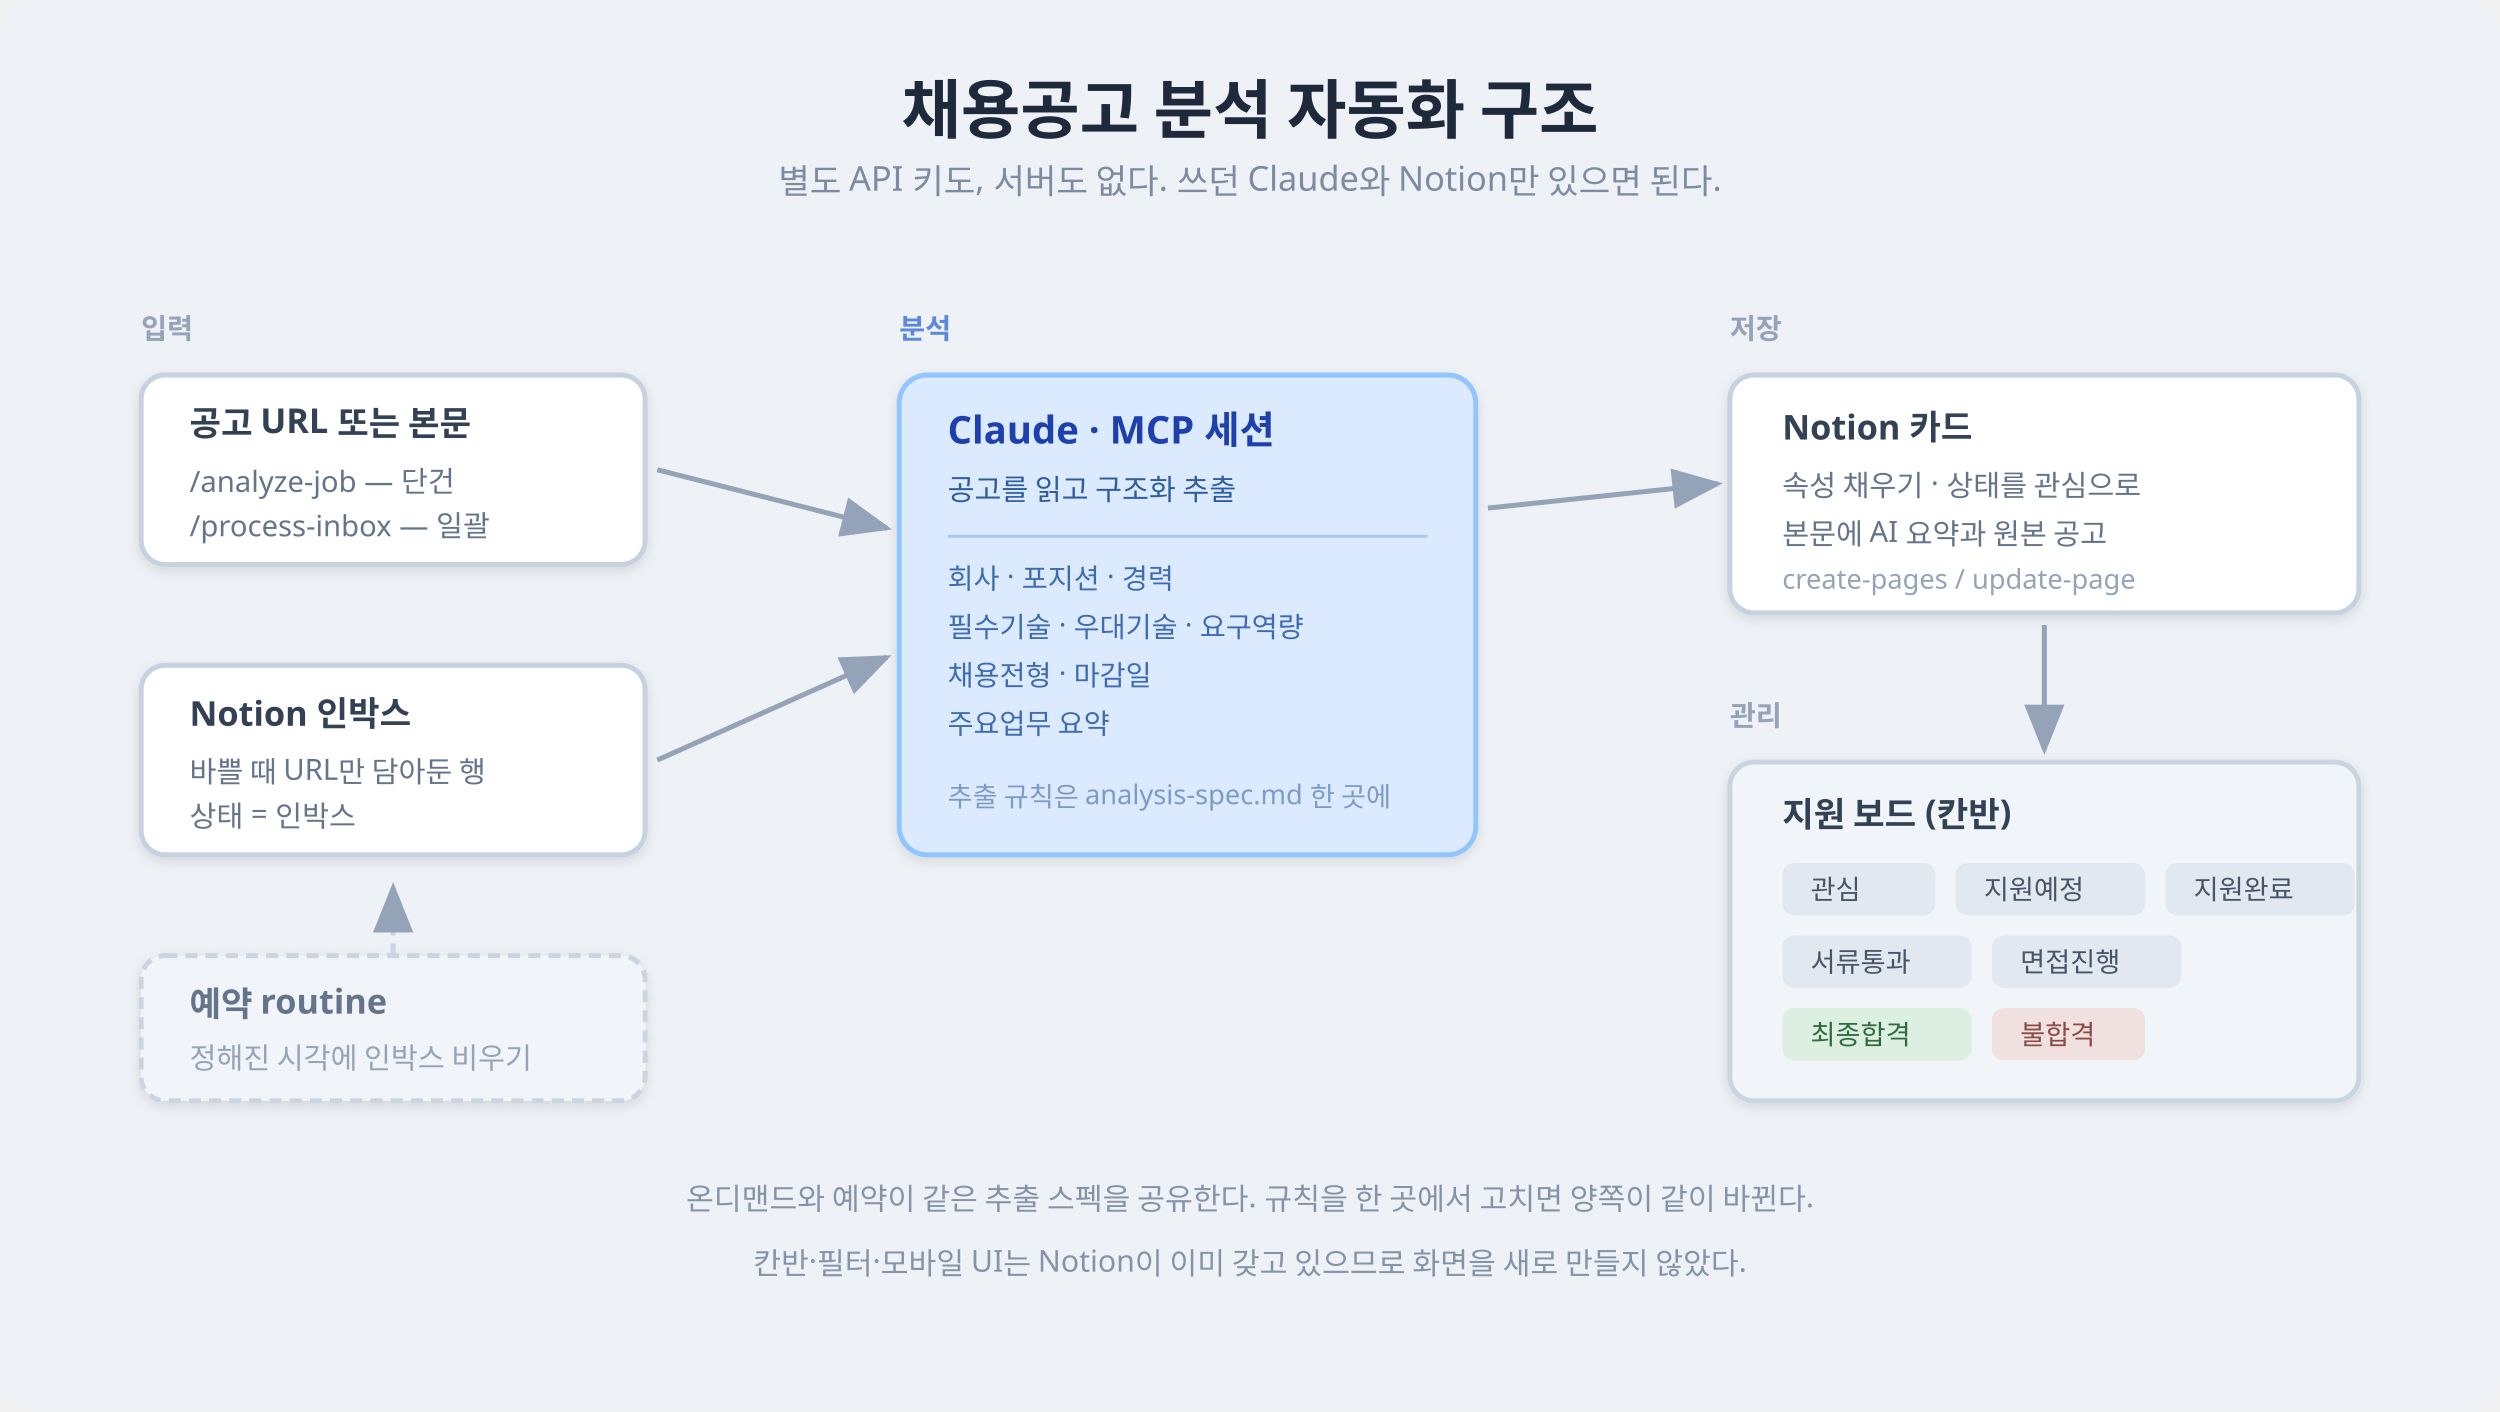
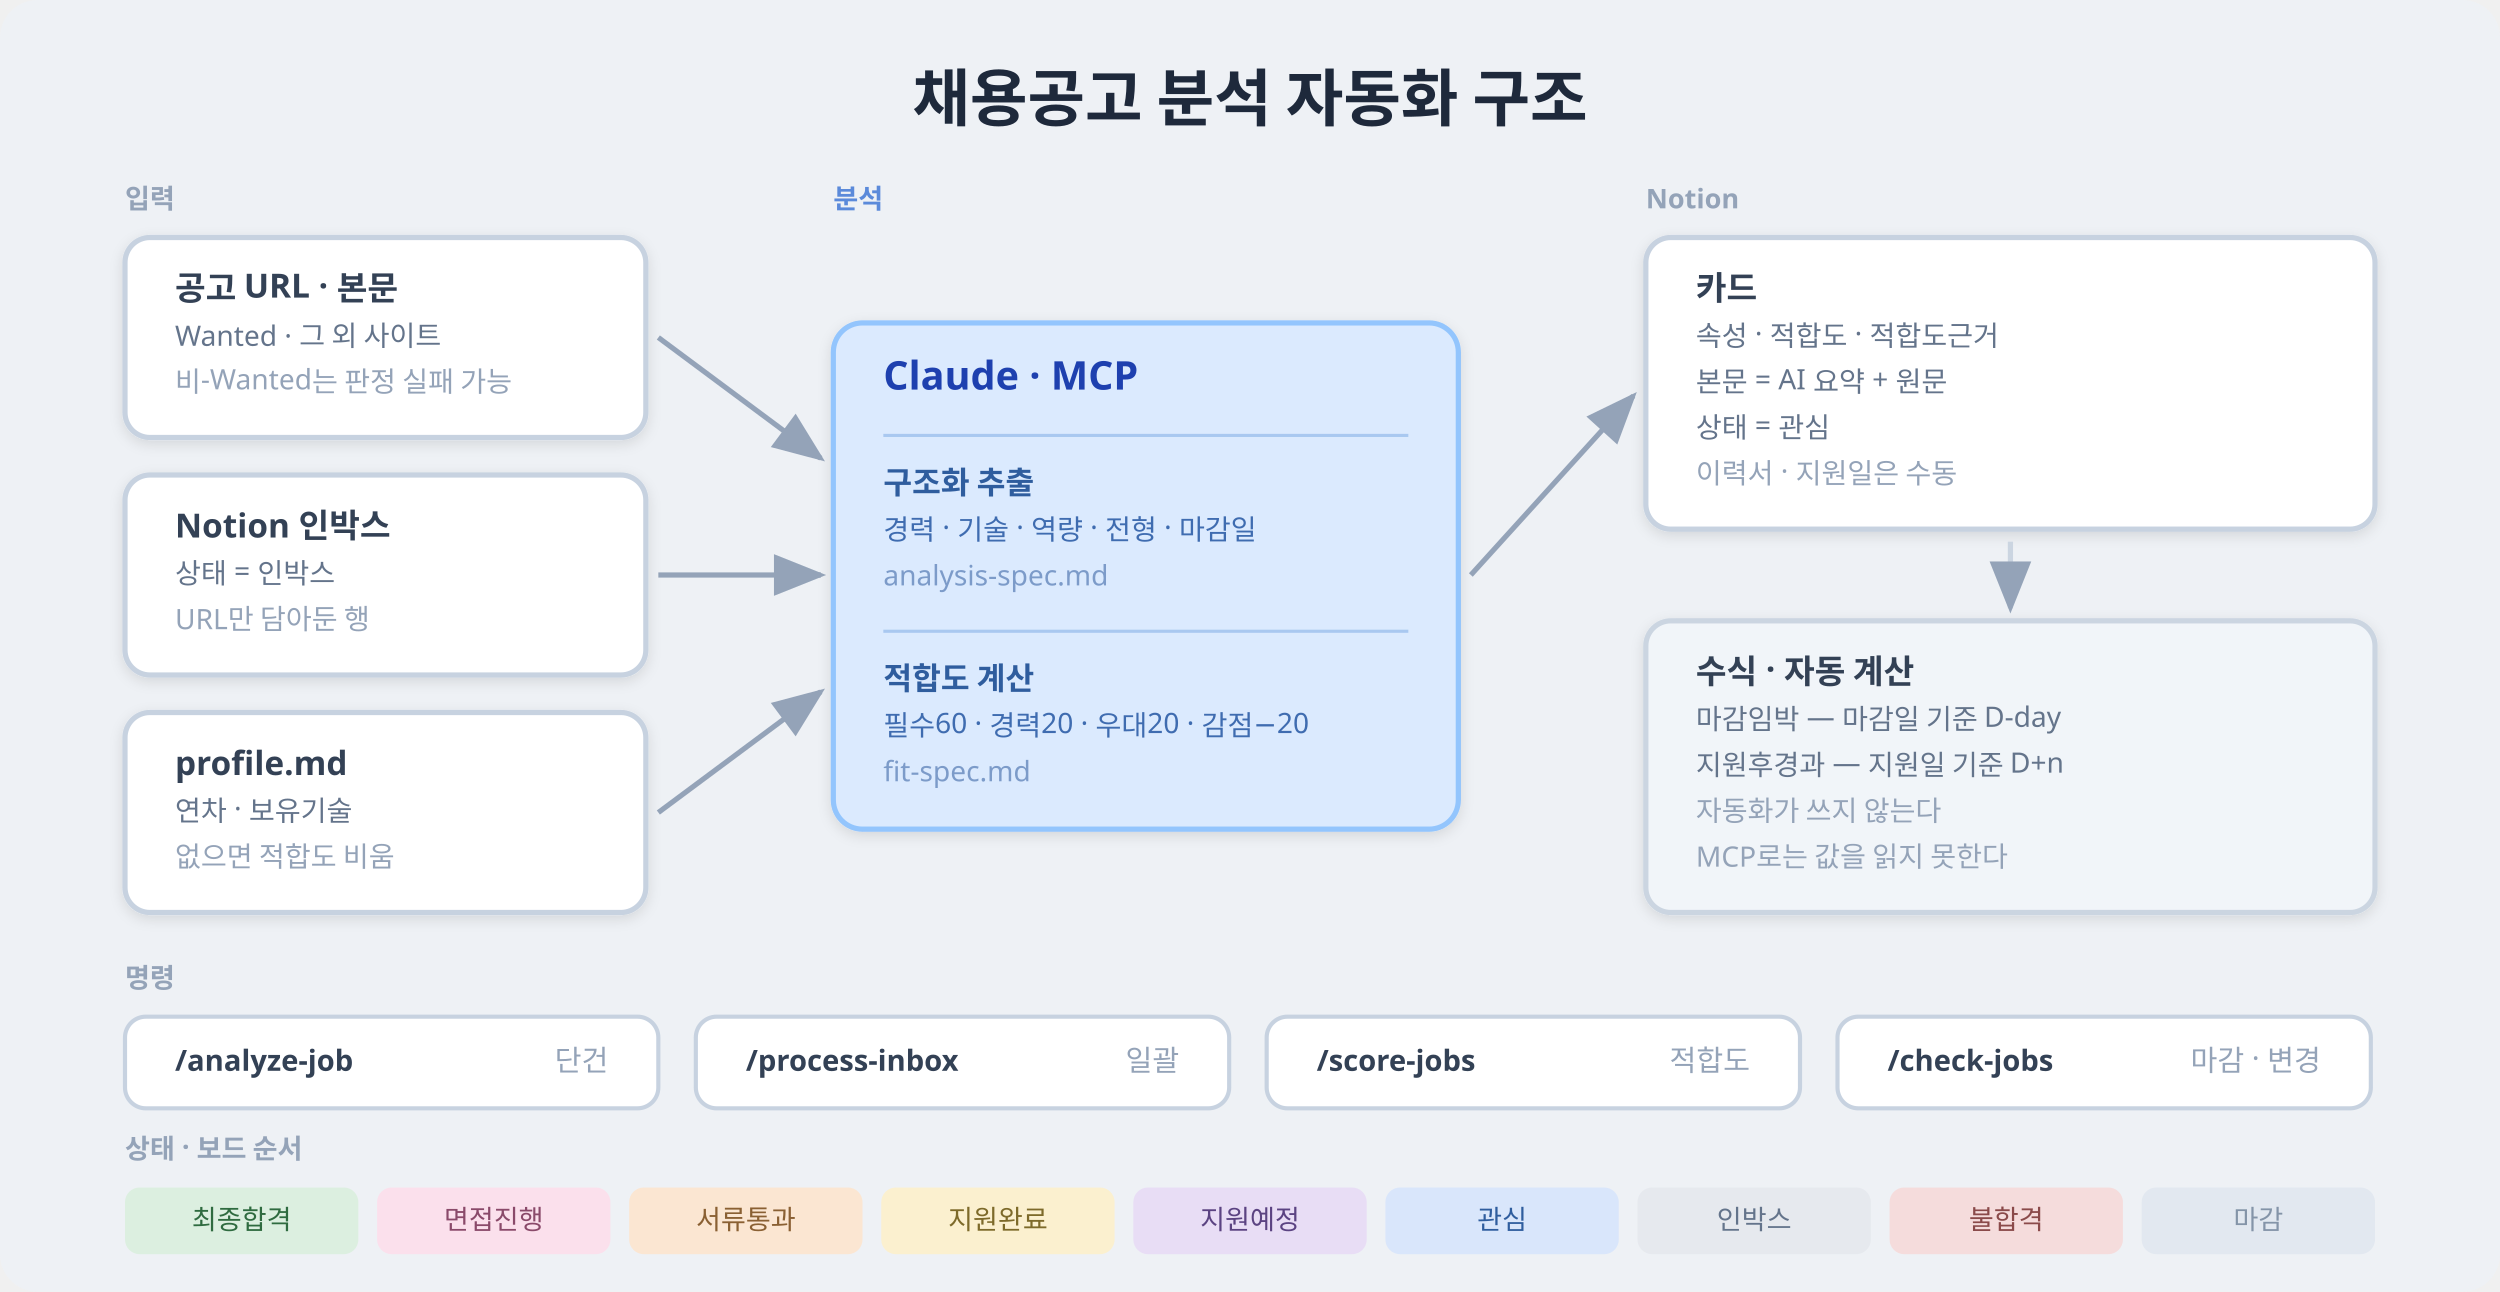
- <svg xmlns="http://www.w3.org/2000/svg" viewBox="0 0 1240 700" width="1240" height="700" font-family="system-ui, 'Apple SD Gothic Neo', 'Segoe UI', sans-serif">
+ <svg xmlns="http://www.w3.org/2000/svg" viewBox="0 0 1200 620" width="1200" height="620" font-family="system-ui, 'Apple SD Gothic Neo', 'Segoe UI', sans-serif">
  <defs>
    <marker id="ar" markerWidth="10" markerHeight="8" refX="9" refY="4" orient="auto">
      <polygon points="0 0, 10 4, 0 8" fill="#94a3b8" />
    </marker>
    <filter id="ic" x="-20%" y="-20%" width="140%" height="140%">
      <feDropShadow dx="0" dy="2" stdDeviation="3" flood-color="#0f172a1c" />
    </filter>
  </defs>
-   <rect width="1240" height="700" fill="#eef1f5" rx="18" />
-   <text x="620" y="66" font-size="32" font-weight="800" fill="#1e293b" text-anchor="middle">채용공고 분석 자동화 구조</text>
-   <text x="620" y="96" font-size="17" fill="#7c8ba1" text-anchor="middle">별도 API 키도, 서버도 없다. 쓰던 Claude와 Notion만 있으면 된다.</text>
-   <text x="70" y="168" font-size="14" font-weight="700" fill="#94a3b8">입력</text>
+   <rect width="1200" height="620" fill="#eef1f5" rx="18" />
+   <text x="600" y="58" font-size="30" font-weight="800" fill="#1e293b" text-anchor="middle">채용공고 분석 자동화 구조</text>
+   <text x="60" y="100" font-size="13" font-weight="700" fill="#94a3b8">입력</text>
+   <text x="400" y="100" font-size="13" font-weight="700" fill="#5b8ada">분석</text>
+   <text x="790" y="100" font-size="13" font-weight="700" fill="#94a3b8">Notion</text>
  <g filter="url(#ic)">
-     <rect x="70" y="186" width="250" height="94" rx="12" fill="#ffffff" stroke="#c7d2e0" stroke-width="2.5" />
+     <rect x="60" y="114" width="250" height="96" rx="12" fill="#fff" stroke="#c7d2e0" stroke-width="2.5" />
  </g>
-   <text x="94" y="216" font-size="17" font-weight="700" fill="#334155">공고 URL 또는 본문</text>
-   <text x="94" y="244" font-size="14.5" fill="#64748b">/analyze-job — 단건</text>
-   <text x="94" y="266" font-size="14.5" fill="#64748b">/process-inbox — 일괄</text>
+   <text x="84" y="144" font-size="16" font-weight="700" fill="#334155">공고 URL · 본문</text>
+   <text x="84" y="166" font-size="13.5" fill="#64748b">Wanted · 그 외 사이트</text>
+   <text x="84" y="188" font-size="13.5" fill="#94a3b8">비-Wanted는 판정 실패 가능</text>
  <g filter="url(#ic)">
-     <rect x="70" y="330" width="250" height="94" rx="12" fill="#ffffff" stroke="#c7d2e0" stroke-width="2.5" />
+     <rect x="60" y="228" width="250" height="96" rx="12" fill="#fff" stroke="#c7d2e0" stroke-width="2.5" />
  </g>
-   <text x="94" y="360" font-size="17" font-weight="700" fill="#334155">Notion 인박스</text>
-   <text x="94" y="388" font-size="14.5" fill="#64748b">바쁠 때 URL만 담아둔 행</text>
-   <text x="94" y="410" font-size="14.5" fill="#64748b">상태 = 인박스</text>
+   <text x="84" y="258" font-size="16" font-weight="700" fill="#334155">Notion 인박스</text>
+   <text x="84" y="280" font-size="13.5" fill="#64748b">상태 = 인박스</text>
+   <text x="84" y="302" font-size="13.5" fill="#94a3b8">URL만 담아둔 행</text>
  <g filter="url(#ic)">
-     <rect x="70" y="474" width="250" height="72" rx="12" fill="#f1f5f9" stroke="#cbd5e1" stroke-width="2.5" stroke-dasharray="6 4" />
+     <rect x="60" y="342" width="250" height="96" rx="12" fill="#fff" stroke="#c7d2e0" stroke-width="2.5" />
  </g>
-   <text x="94" y="504" font-size="17" font-weight="700" fill="#64748b">예약 routine</text>
-   <text x="94" y="530" font-size="14.5" fill="#94a3b8">정해진 시각에 인박스 비우기</text>
-   <text x="446" y="168" font-size="14" font-weight="700" fill="#5b8ada">분석</text>
+   <text x="84" y="372" font-size="16" font-weight="700" fill="#334155">profile.md</text>
+   <text x="84" y="394" font-size="13.5" fill="#64748b">연차 · 보유기술</text>
+   <text x="84" y="416" font-size="13.5" fill="#94a3b8">없으면 적합도 비움</text>
  <g filter="url(#ic)">
-     <rect x="446" y="186" width="286" height="238" rx="14" fill="#dbeafe" stroke="#93c5fd" stroke-width="2.5" />
+     <rect x="400" y="155" width="300" height="243" rx="14" fill="#dbeafe" stroke="#93c5fd" stroke-width="2.5" />
  </g>
-   <text x="470" y="220" font-size="19" font-weight="700" fill="#1e40af">Claude · MCP 세션</text>
-   <text x="470" y="248" font-size="14.5" fill="#2f5d9e">공고를 읽고 구조화 추출</text>
-   <line x1="470" y1="266" x2="708" y2="266" stroke="#a9c8f0" stroke-width="1.5" />
-   <text x="470" y="292" font-size="14" fill="#3f6cb0">회사 · 포지션 · 경력</text>
-   <text x="470" y="316" font-size="14" fill="#3f6cb0">필수기술 · 우대기술 · 요구역량</text>
-   <text x="470" y="340" font-size="14" fill="#3f6cb0">채용전형 · 마감일</text>
-   <text x="470" y="364" font-size="14" fill="#3f6cb0">주요업무 요약</text>
-   <text x="470" y="400" font-size="13.5" fill="#7c9bc9">추출 규칙은 analysis-spec.md 한 곳에</text>
-   <text x="858" y="168" font-size="14" font-weight="700" fill="#94a3b8">저장</text>
+   <text x="424" y="187" font-size="19" font-weight="700" fill="#1e40af">Claude · MCP</text>
+   <line x1="424" y1="209" x2="676" y2="209" stroke="#a9c8f0" stroke-width="1.5" />
+   <text x="424" y="237" font-size="15" font-weight="700" fill="#2f5d9e">구조화 추출</text>
+   <text x="424" y="259" font-size="13.5" fill="#3f6cb0">경력 · 기술 · 역량 · 전형 · 마감일</text>
+   <text x="424" y="281" font-size="13.5" fill="#7c9bc9">analysis-spec.md</text>
+   <line x1="424" y1="303" x2="676" y2="303" stroke="#a9c8f0" stroke-width="1.5" />
+   <text x="424" y="331" font-size="15" font-weight="700" fill="#2f5d9e">적합도 계산</text>
+   <text x="424" y="353" font-size="13.5" fill="#3f6cb0">필수60 · 경력20 · 우대20 · 감점−20</text>
+   <text x="424" y="375" font-size="13.5" fill="#7c9bc9">fit-spec.md</text>
  <g filter="url(#ic)">
-     <rect x="858" y="186" width="312" height="118" rx="12" fill="#ffffff" stroke="#c7d2e0" stroke-width="2.5" />
+     <rect x="790" y="114" width="350" height="140" rx="12" fill="#fff" stroke="#c7d2e0" stroke-width="2.5" />
  </g>
-   <text x="884" y="218" font-size="17" font-weight="700" fill="#334155">Notion 카드</text>
-   <text x="884" y="246" font-size="14.5" fill="#64748b">속성 채우기 · 상태를 관심으로</text>
-   <text x="884" y="270" font-size="14.5" fill="#64748b">본문에 AI 요약과 원본 공고</text>
-   <text x="884" y="292" font-size="13.5" fill="#94a3b8">create-pages / update-page</text>
-   <text x="858" y="360" font-size="14" font-weight="700" fill="#94a3b8">관리</text>
+   <text x="814" y="144" font-size="16" font-weight="700" fill="#334155">카드</text>
+   <text x="814" y="166" font-size="13.5" fill="#64748b">속성 · 적합도 · 적합도근거</text>
+   <text x="814" y="188" font-size="13.5" fill="#64748b">본문 = AI 요약 + 원문</text>
+   <text x="814" y="210" font-size="13.5" fill="#64748b">상태 = 관심</text>
+   <text x="814" y="232" font-size="13.5" fill="#94a3b8">이력서 · 지원일은 수동</text>
  <g filter="url(#ic)">
-     <rect x="858" y="378" width="312" height="168" rx="12" fill="#f1f5f9" stroke="#cbd5e1" stroke-width="2.5" />
+     <rect x="790" y="298" width="350" height="140" rx="12" fill="#f1f5f9" stroke="#cbd5e1" stroke-width="2.5" />
  </g>
-   <text x="884" y="410" font-size="17" font-weight="700" fill="#334155">지원 보드 (칸반)</text>
-   <g font-size="13.5" fill="#475569">
-     <rect x="884" y="428" width="76" height="26" rx="6" fill="#e2e8f0" />
-     <text x="898" y="446">관심</text>
-     <rect x="970" y="428" width="94" height="26" rx="6" fill="#e2e8f0" />
-     <text x="984" y="446">지원예정</text>
-     <rect x="1074" y="428" width="94" height="26" rx="6" fill="#e2e8f0" />
-     <text x="1088" y="446">지원완료</text>
-     <rect x="884" y="464" width="94" height="26" rx="6" fill="#e2e8f0" />
-     <text x="898" y="482">서류통과</text>
-     <rect x="988" y="464" width="94" height="26" rx="6" fill="#e2e8f0" />
-     <text x="1002" y="482">면접진행</text>
-     <rect x="884" y="500" width="94" height="26" rx="6" fill="#dcefe0" />
-     <text x="898" y="518" fill="#2f6b40">최종합격</text>
-     <rect x="988" y="500" width="76" height="26" rx="6" fill="#f0e0e0" />
-     <text x="1002" y="518" fill="#8a4a4a">불합격</text>
+   <text x="814" y="328" font-size="16" font-weight="700" fill="#334155">수식 · 자동 계산</text>
+   <text x="814" y="350" font-size="13.5" fill="#64748b">마감임박 — 마감일 기준 D-day</text>
+   <text x="814" y="372" font-size="13.5" fill="#64748b">지원후경과 — 지원일 기준 D+n</text>
+   <text x="814" y="394" font-size="13.5" fill="#94a3b8">자동화가 쓰지 않는다</text>
+   <text x="814" y="416" font-size="13.5" fill="#94a3b8">MCP로는 값을 읽지 못한다</text>
+   <line x1="316" y1="162" x2="394" y2="220" stroke="#94a3b8" stroke-width="2.5" marker-end="url(#ar)" />
+   <line x1="316" y1="276" x2="394" y2="276" stroke="#94a3b8" stroke-width="2.5" marker-end="url(#ar)" />
+   <line x1="316" y1="390" x2="394" y2="332" stroke="#94a3b8" stroke-width="2.5" marker-end="url(#ar)" />
+   <line x1="706" y1="276" x2="784" y2="190" stroke="#94a3b8" stroke-width="2.5" marker-end="url(#ar)" />
+   <line x1="965" y1="260" x2="965" y2="292" stroke="#cbd5e1" stroke-width="2.5" marker-end="url(#ar)" />
+   <text x="60" y="474" font-size="13" font-weight="700" fill="#94a3b8">명령</text>
+   <g font-size="14">
+     <rect x="60" y="488" width="256" height="44" rx="10" fill="#fff" stroke="#c7d2e0" stroke-width="2" />
+     <text x="84" y="514" font-weight="700" fill="#334155">/analyze-job</text>
+     <text x="292" y="514" fill="#94a3b8" text-anchor="end">단건</text>
+     <rect x="334" y="488" width="256" height="44" rx="10" fill="#fff" stroke="#c7d2e0" stroke-width="2" />
+     <text x="358" y="514" font-weight="700" fill="#334155">/process-inbox</text>
+     <text x="566" y="514" fill="#94a3b8" text-anchor="end">일괄</text>
+     <rect x="608" y="488" width="256" height="44" rx="10" fill="#fff" stroke="#c7d2e0" stroke-width="2" />
+     <text x="632" y="514" font-weight="700" fill="#334155">/score-jobs</text>
+     <text x="840" y="514" fill="#94a3b8" text-anchor="end">적합도</text>
+     <rect x="882" y="488" width="256" height="44" rx="10" fill="#fff" stroke="#c7d2e0" stroke-width="2" />
+     <text x="906" y="514" font-weight="700" fill="#334155">/check-jobs</text>
+     <text x="1114" y="514" fill="#94a3b8" text-anchor="end">마감 · 변경</text>
  </g>
-   <line x1="326" y1="233" x2="440" y2="262" stroke="#94a3b8" stroke-width="2.5" marker-end="url(#ar)" />
-   <line x1="326" y1="377" x2="440" y2="326" stroke="#94a3b8" stroke-width="2.5" marker-end="url(#ar)" />
-   <path d="M195 474 L195 440" fill="none" stroke="#cbd5e1" stroke-width="2.5" stroke-dasharray="6 4" marker-end="url(#ar)" />
-   <line x1="738" y1="252" x2="852" y2="240" stroke="#94a3b8" stroke-width="2.5" marker-end="url(#ar)" />
-   <line x1="1014" y1="310" x2="1014" y2="372" stroke="#94a3b8" stroke-width="2.5" marker-end="url(#ar)" />
-   <text x="620" y="600" font-size="15" fill="#8494a8" text-anchor="middle">온디맨드와 예약이 같은 추출 스펙을 공유한다. 규칙을 한 곳에서 고치면 양쪽이 같이 바뀐다.</text>
-   <text x="620" y="632" font-size="15" fill="#8494a8" text-anchor="middle">칸반·필터·모바일 UI는 Notion이 이미 갖고 있으므로 화면을 새로 만들지 않았다.</text>
+   <text x="60" y="556" font-size="13" font-weight="700" fill="#94a3b8">상태 · 보드 순서</text>
+   <g font-size="13" text-anchor="middle">
+     <rect x="60" y="570" width="112" height="32" rx="7" fill="#dcefe0" />
+     <text x="116" y="590" fill="#2f6b40">최종합격</text>
+     <rect x="181" y="570" width="112" height="32" rx="7" fill="#fbe0ec" />
+     <text x="237" y="590" fill="#8a4a6a">면접진행</text>
+     <rect x="302" y="570" width="112" height="32" rx="7" fill="#fbe6d2" />
+     <text x="358" y="590" fill="#8a6033">서류통과</text>
+     <rect x="423" y="570" width="112" height="32" rx="7" fill="#fbf0cf" />
+     <text x="479" y="590" fill="#7d6a2a">지원완료</text>
+     <rect x="544" y="570" width="112" height="32" rx="7" fill="#e8ddf5" />
+     <text x="600" y="590" fill="#5b4382">지원예정</text>
+     <rect x="665" y="570" width="112" height="32" rx="7" fill="#d9e6fb" />
+     <text x="721" y="590" fill="#2f5d9e">관심</text>
+     <rect x="786" y="570" width="112" height="32" rx="7" fill="#e6e9ee" />
+     <text x="842" y="590" fill="#64748b">인박스</text>
+     <rect x="907" y="570" width="112" height="32" rx="7" fill="#f5dcdc" />
+     <text x="963" y="590" fill="#8a4a4a">불합격</text>
+     <rect x="1028" y="570" width="112" height="32" rx="7" fill="#e2e8f0" />
+     <text x="1084" y="590" fill="#8494a8">마감</text>
+   </g>
</svg>
